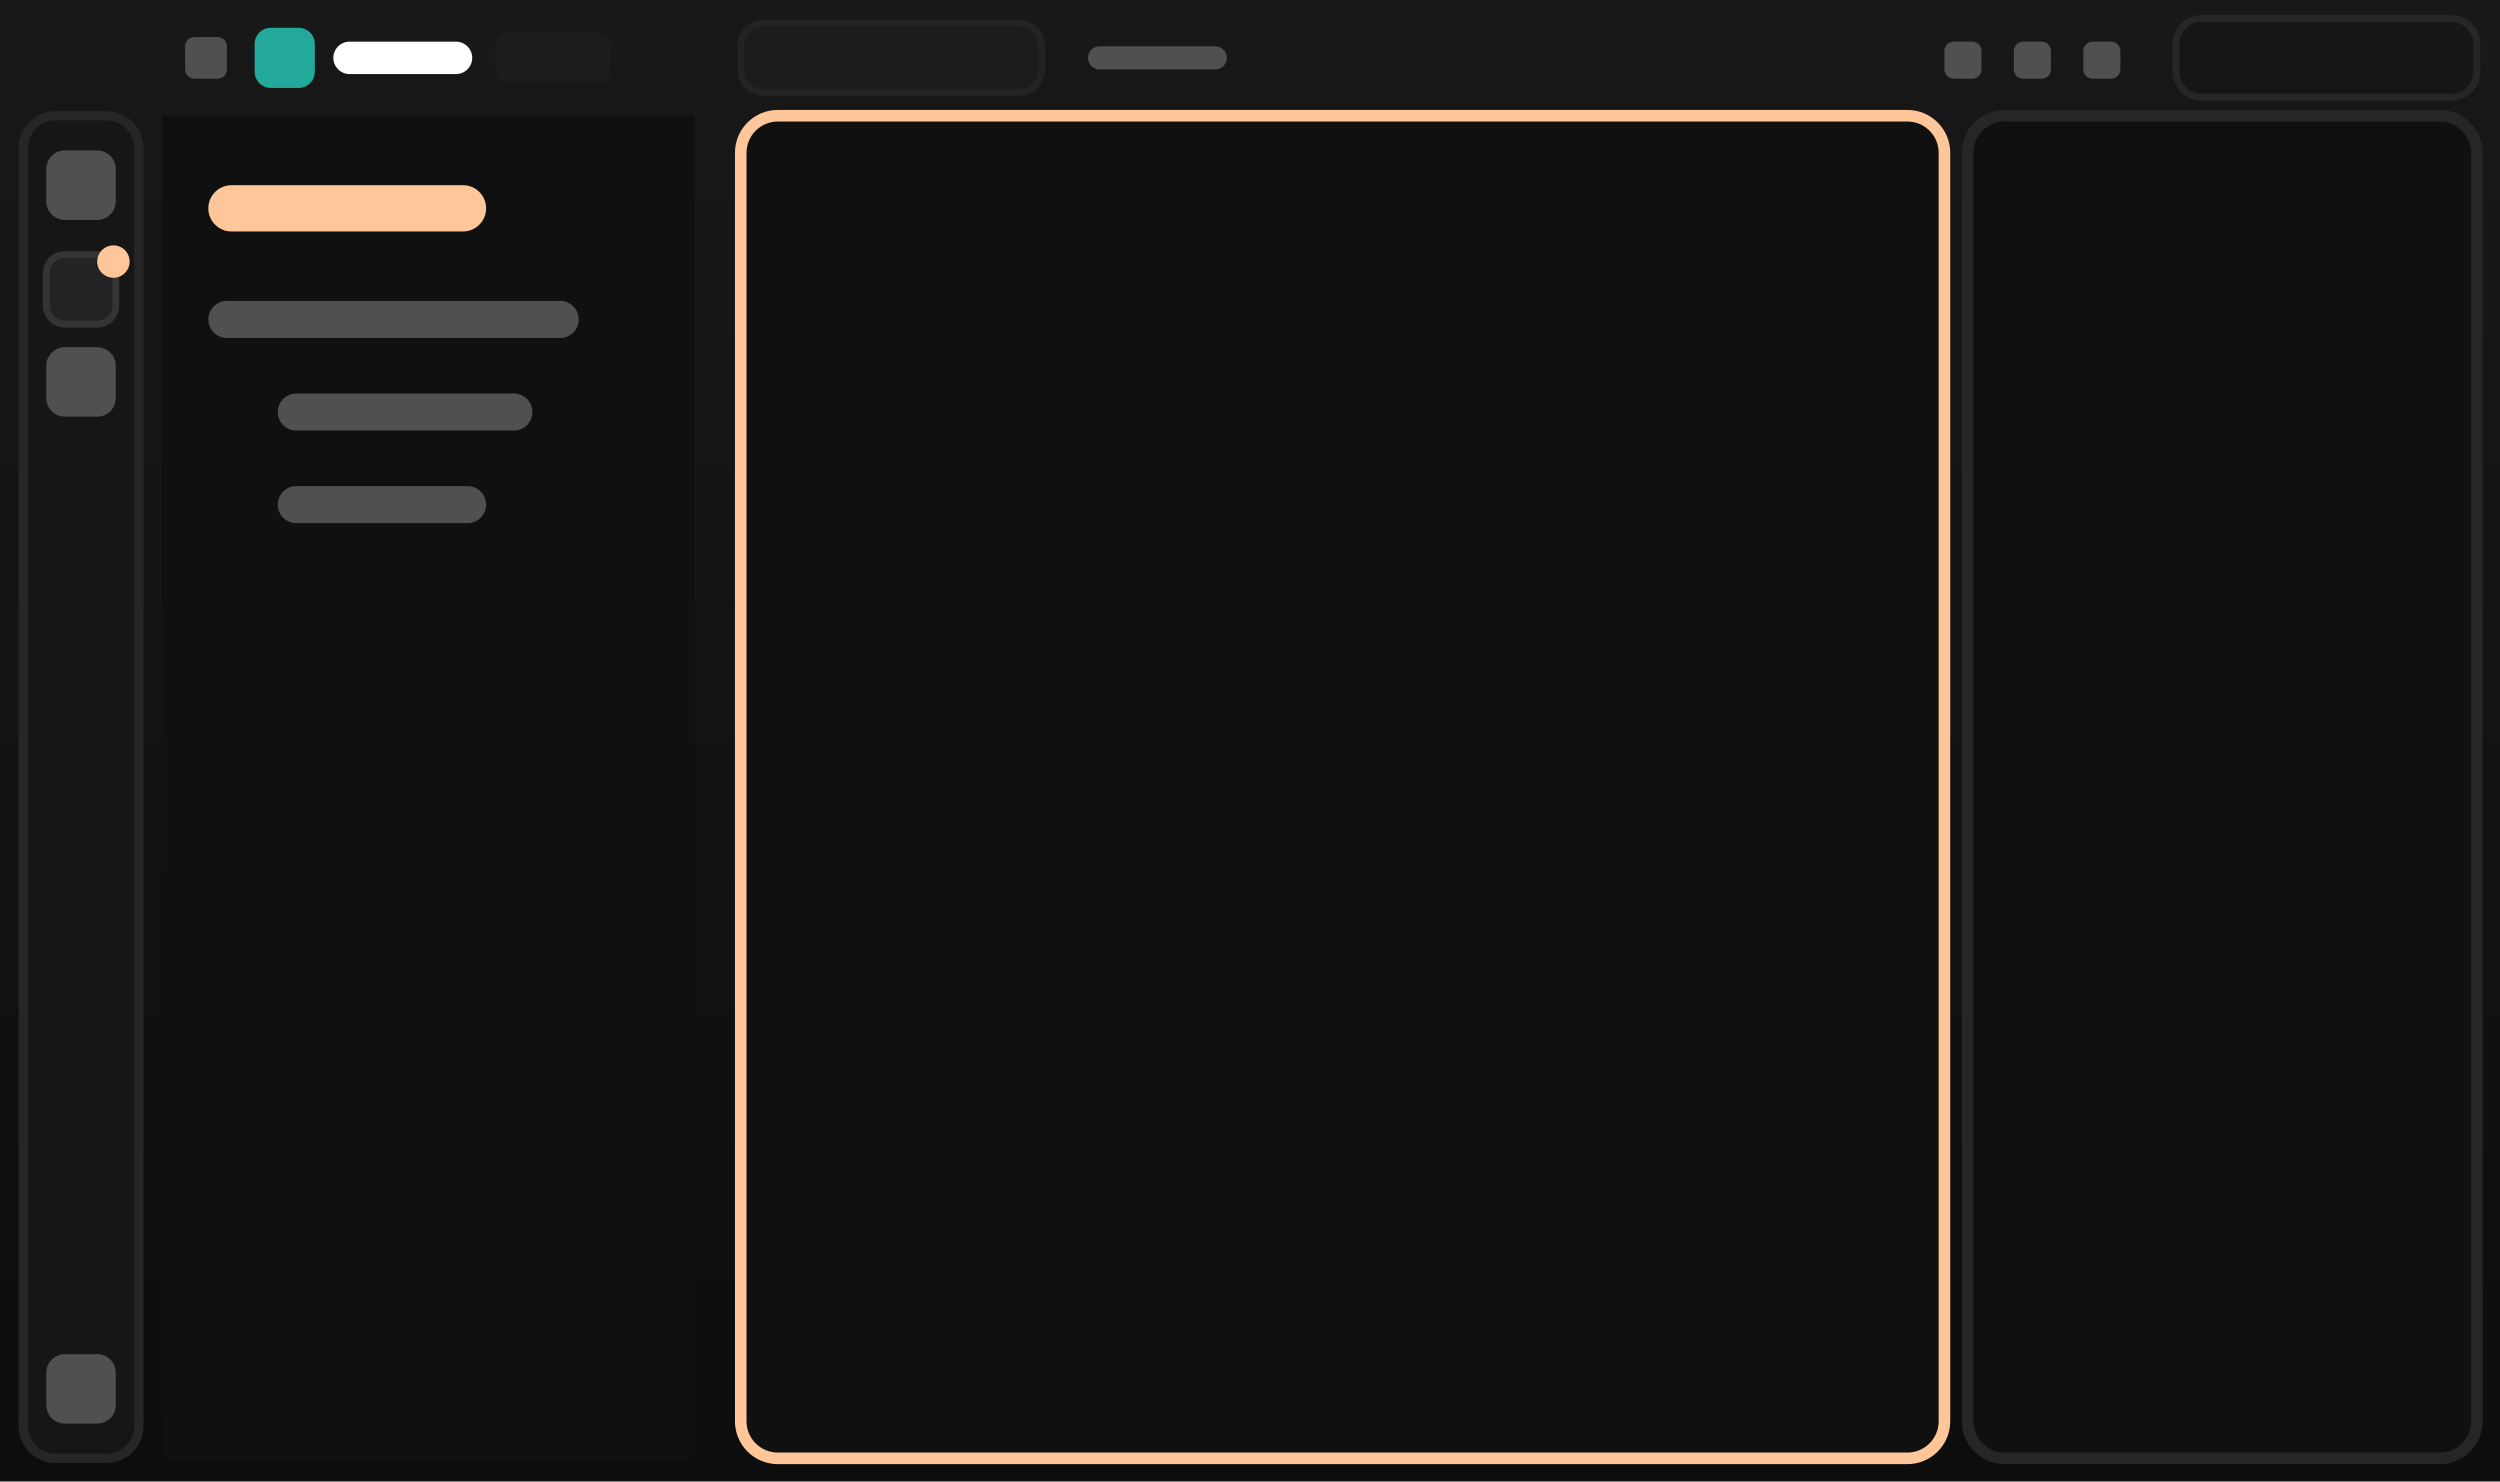
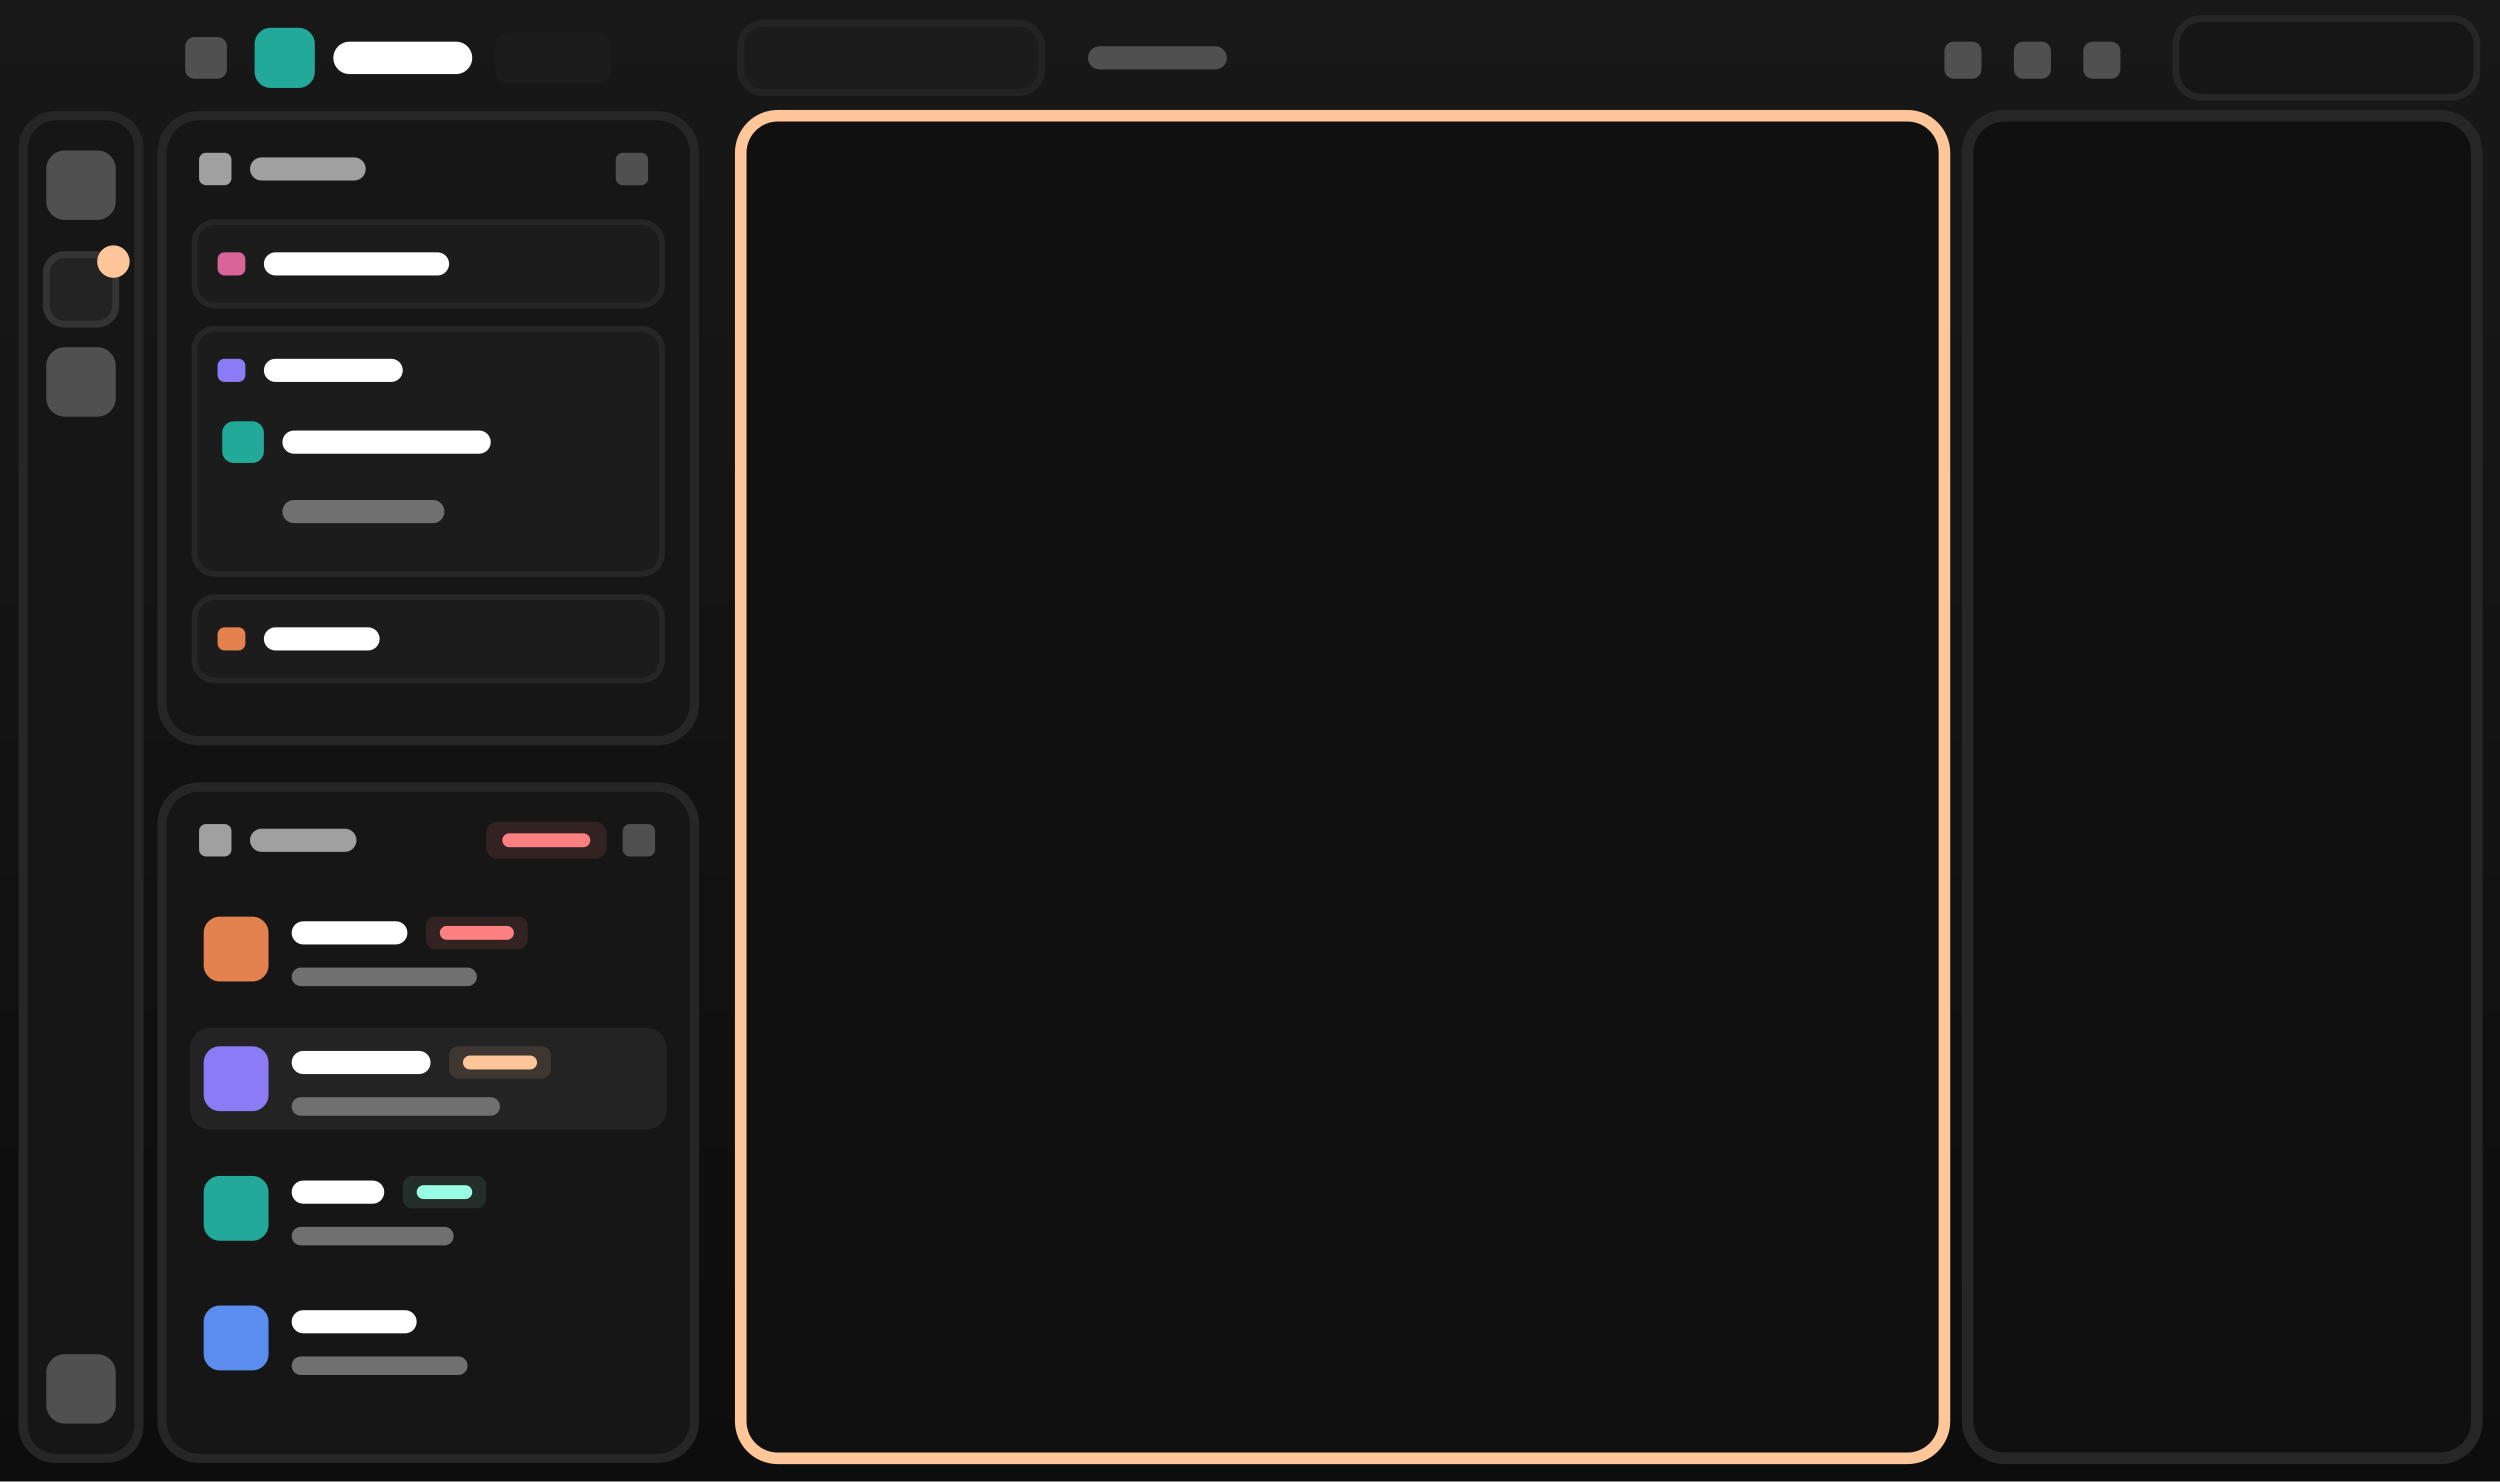
<svg xmlns="http://www.w3.org/2000/svg" width="108" height="64" viewBox="0 0 108 64">
  <defs>
    <linearGradient id="frame" x1="0" y1="0" x2="0" y2="1">
      <stop offset="0" stop-color="#181818" />
      <stop offset="1" stop-color="#0D0D0D" />
    </linearGradient>
  </defs>
  <rect width="108" height="64" fill="url(#frame)" />
  <rect x="1" y="5" width="5" height="58" rx="1.4" fill="#161616" stroke="#262626" stroke-width="0.4" />
  <rect x="2" y="6.5" width="3" height="3" rx="0.8" fill="#505050" />
  <rect x="2" y="11" width="3" height="3" rx="0.8" fill="#232323" stroke="#343434" stroke-width="0.3" />
  <rect x="4.2" y="10.6" width="1.4" height="1.4" rx="0.7" fill="#FFC799" />
  <rect x="2" y="15" width="3" height="3" rx="0.8" fill="#505050" />
  <rect x="2" y="58.5" width="3" height="3" rx="0.8" fill="#505050" />
  <rect x="8" y="1.6" width="1.8" height="1.8" rx="0.4" fill="#505050" />
  <rect x="11" y="1.2" width="2.6" height="2.6" rx="0.7" fill="#22A99A" />
  <rect x="14.4" y="1.8" width="6" height="1.4" rx="0.7" fill="#FFFFFF" />
  <rect x="21.4" y="1.4" width="5" height="2.2" rx="0.6" fill="#1C1C1C" />
-   <rect x="7" y="5" width="23" height="58" fill="#101010" />
-   <rect x="9" y="8" width="12" height="2" rx="1" fill="#FFC799" />
-   <rect x="9" y="13" width="16" height="1.6" rx="0.8" fill="#505050" />
-   <rect x="12" y="17" width="11" height="1.6" rx="0.8" fill="#505050" />
-   <rect x="12" y="21" width="9" height="1.6" rx="0.8" fill="#505050" />
+   <rect x="7" y="5" width="23" height="27" rx="1.6" fill="#161616" stroke="#262626" stroke-width="0.4" />
+   <rect x="8.6" y="6.6" width="1.4" height="1.4" rx="0.3" fill="#A0A0A0" />
+   <rect x="10.8" y="6.8" width="5" height="1" rx="0.5" fill="#A0A0A0" />
+   <rect x="26.6" y="6.6" width="1.4" height="1.4" rx="0.3" fill="#505050" />
+   <rect x="8.4" y="9.6" width="20.2" height="3.6" rx="0.9" fill="#1C1C1C" stroke="#262626" stroke-width="0.25" />
+   <rect x="9.4" y="10.9" width="1.2" height="1" rx="0.3" fill="#D9649A" />
+   <rect x="11.4" y="10.9" width="8" height="1" rx="0.5" fill="#FFFFFF" />
+   <rect x="8.4" y="14.2" width="20.2" height="10.6" rx="0.9" fill="#1C1C1C" stroke="#262626" stroke-width="0.25" />
+   <rect x="9.4" y="15.5" width="1.2" height="1" rx="0.3" fill="#8B7CF6" />
+   <rect x="11.4" y="15.5" width="6" height="1" rx="0.5" fill="#FFFFFF" />
+   <rect x="9.6" y="18.2" width="1.8" height="1.8" rx="0.5" fill="#22A99A" />
+   <rect x="12.2" y="18.6" width="9" height="1" rx="0.5" fill="#FFFFFF" />
+   <rect x="12.2" y="21.6" width="7" height="1" rx="0.5" fill="#707070" />
+   <rect x="8.4" y="25.8" width="20.2" height="3.6" rx="0.9" fill="#1C1C1C" stroke="#262626" stroke-width="0.25" />
+   <rect x="9.4" y="27.1" width="1.2" height="1" rx="0.3" fill="#E3814F" />
+   <rect x="11.4" y="27.1" width="5" height="1" rx="0.5" fill="#FFFFFF" />
+   <rect x="7" y="34" width="23" height="29" rx="1.6" fill="#161616" stroke="#262626" stroke-width="0.4" />
+   <rect x="8.6" y="35.6" width="1.4" height="1.4" rx="0.3" fill="#A0A0A0" />
+   <rect x="10.8" y="35.8" width="4.6" height="1" rx="0.5" fill="#A0A0A0" />
+   <rect x="21" y="35.5" width="5.2" height="1.6" rx="0.5" fill="#FF80801F" />
+   <rect x="21.7" y="36" width="3.8" height="0.6" rx="0.3" fill="#FF8080" />
+   <rect x="26.9" y="35.6" width="1.4" height="1.4" rx="0.3" fill="#505050" />
+   <rect x="8.8" y="39.6" width="2.8" height="2.8" rx="0.7" fill="#E3814F" />
+   <rect x="12.6" y="39.8" width="5" height="1" rx="0.5" fill="#FFFFFF" />
+   <rect x="18.4" y="39.6" width="4.4" height="1.4" rx="0.4" fill="#FF80801F" />
+   <rect x="19" y="40" width="3.2" height="0.6" rx="0.3" fill="#FF8080" />
+   <rect x="12.6" y="41.8" width="8" height="0.8" rx="0.4" fill="#707070" />
+   <rect x="8.2" y="44.4" width="20.6" height="4.4" rx="0.9" fill="#232323" />
+   <rect x="8.8" y="45.2" width="2.8" height="2.8" rx="0.7" fill="#8B7CF6" />
+   <rect x="12.6" y="45.4" width="6" height="1" rx="0.5" fill="#FFFFFF" />
+   <rect x="19.4" y="45.2" width="4.4" height="1.4" rx="0.4" fill="#FFC7991F" />
+   <rect x="20" y="45.6" width="3.2" height="0.6" rx="0.3" fill="#FFC799" />
+   <rect x="12.6" y="47.4" width="9" height="0.8" rx="0.4" fill="#707070" />
+   <rect x="8.8" y="50.8" width="2.8" height="2.8" rx="0.7" fill="#22A99A" />
+   <rect x="12.6" y="51" width="4" height="1" rx="0.5" fill="#FFFFFF" />
+   <rect x="17.4" y="50.8" width="3.6" height="1.4" rx="0.4" fill="#99FFE41A" />
+   <rect x="18" y="51.2" width="2.4" height="0.6" rx="0.3" fill="#99FFE4" />
+   <rect x="12.6" y="53" width="7" height="0.8" rx="0.4" fill="#707070" />
+   <rect x="8.8" y="56.4" width="2.8" height="2.8" rx="0.7" fill="#5B8DEF" />
+   <rect x="12.6" y="56.6" width="5.4" height="1" rx="0.5" fill="#FFFFFF" />
+   <rect x="12.6" y="58.6" width="7.6" height="0.8" rx="0.4" fill="#707070" />
  <rect x="32" y="1" width="13" height="3" rx="1" fill="#1C1C1C" stroke="#232323" stroke-width="0.3" />
  <rect x="47" y="2" width="6" height="1" rx="0.5" fill="#505050" />
  <rect x="84" y="1.8" width="1.6" height="1.6" rx="0.4" fill="#505050" />
  <rect x="87" y="1.8" width="1.6" height="1.6" rx="0.4" fill="#505050" />
  <rect x="90" y="1.8" width="1.6" height="1.6" rx="0.4" fill="#505050" />
  <rect x="94" y="0.8" width="13" height="3.4" rx="1.1" fill="#161616" stroke="#262626" stroke-width="0.3" />
  <rect x="32" y="5" width="52" height="58" rx="1.6" fill="#101010" stroke="#FFC799" stroke-width="0.5" />
  <rect x="85" y="5" width="22" height="58" rx="1.6" fill="#101010" stroke="#262626" stroke-width="0.5" />
</svg>
